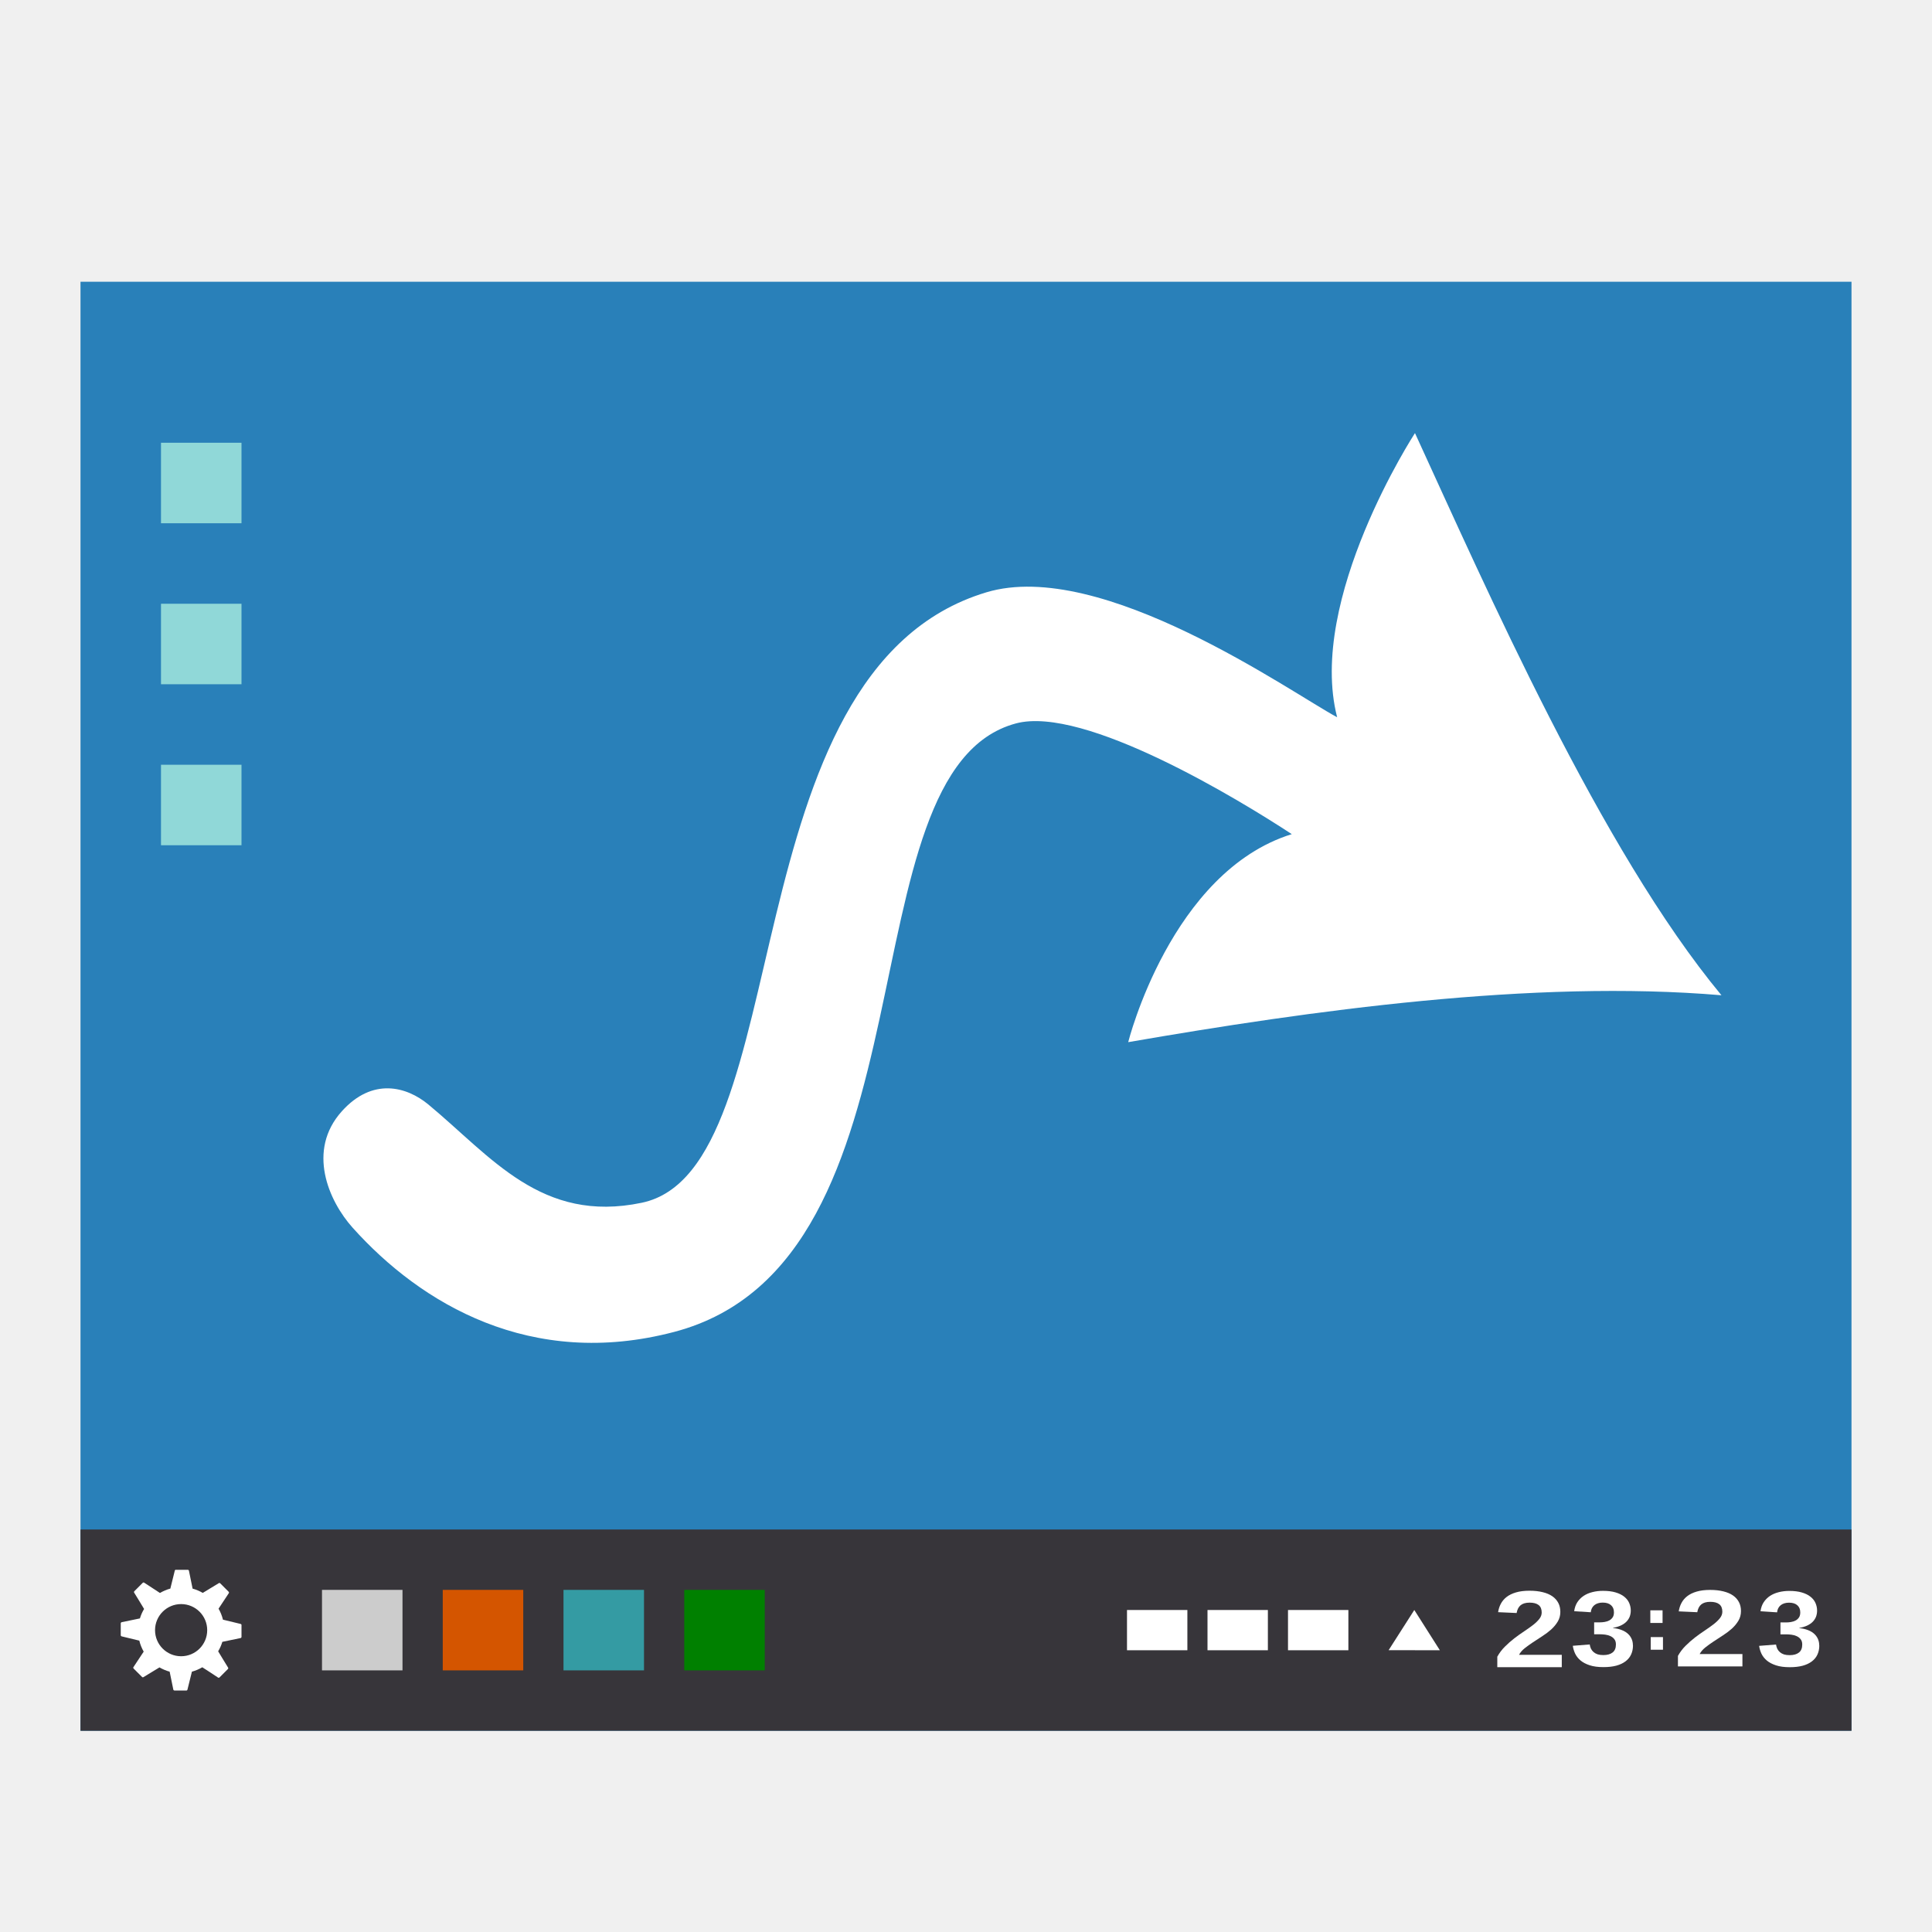
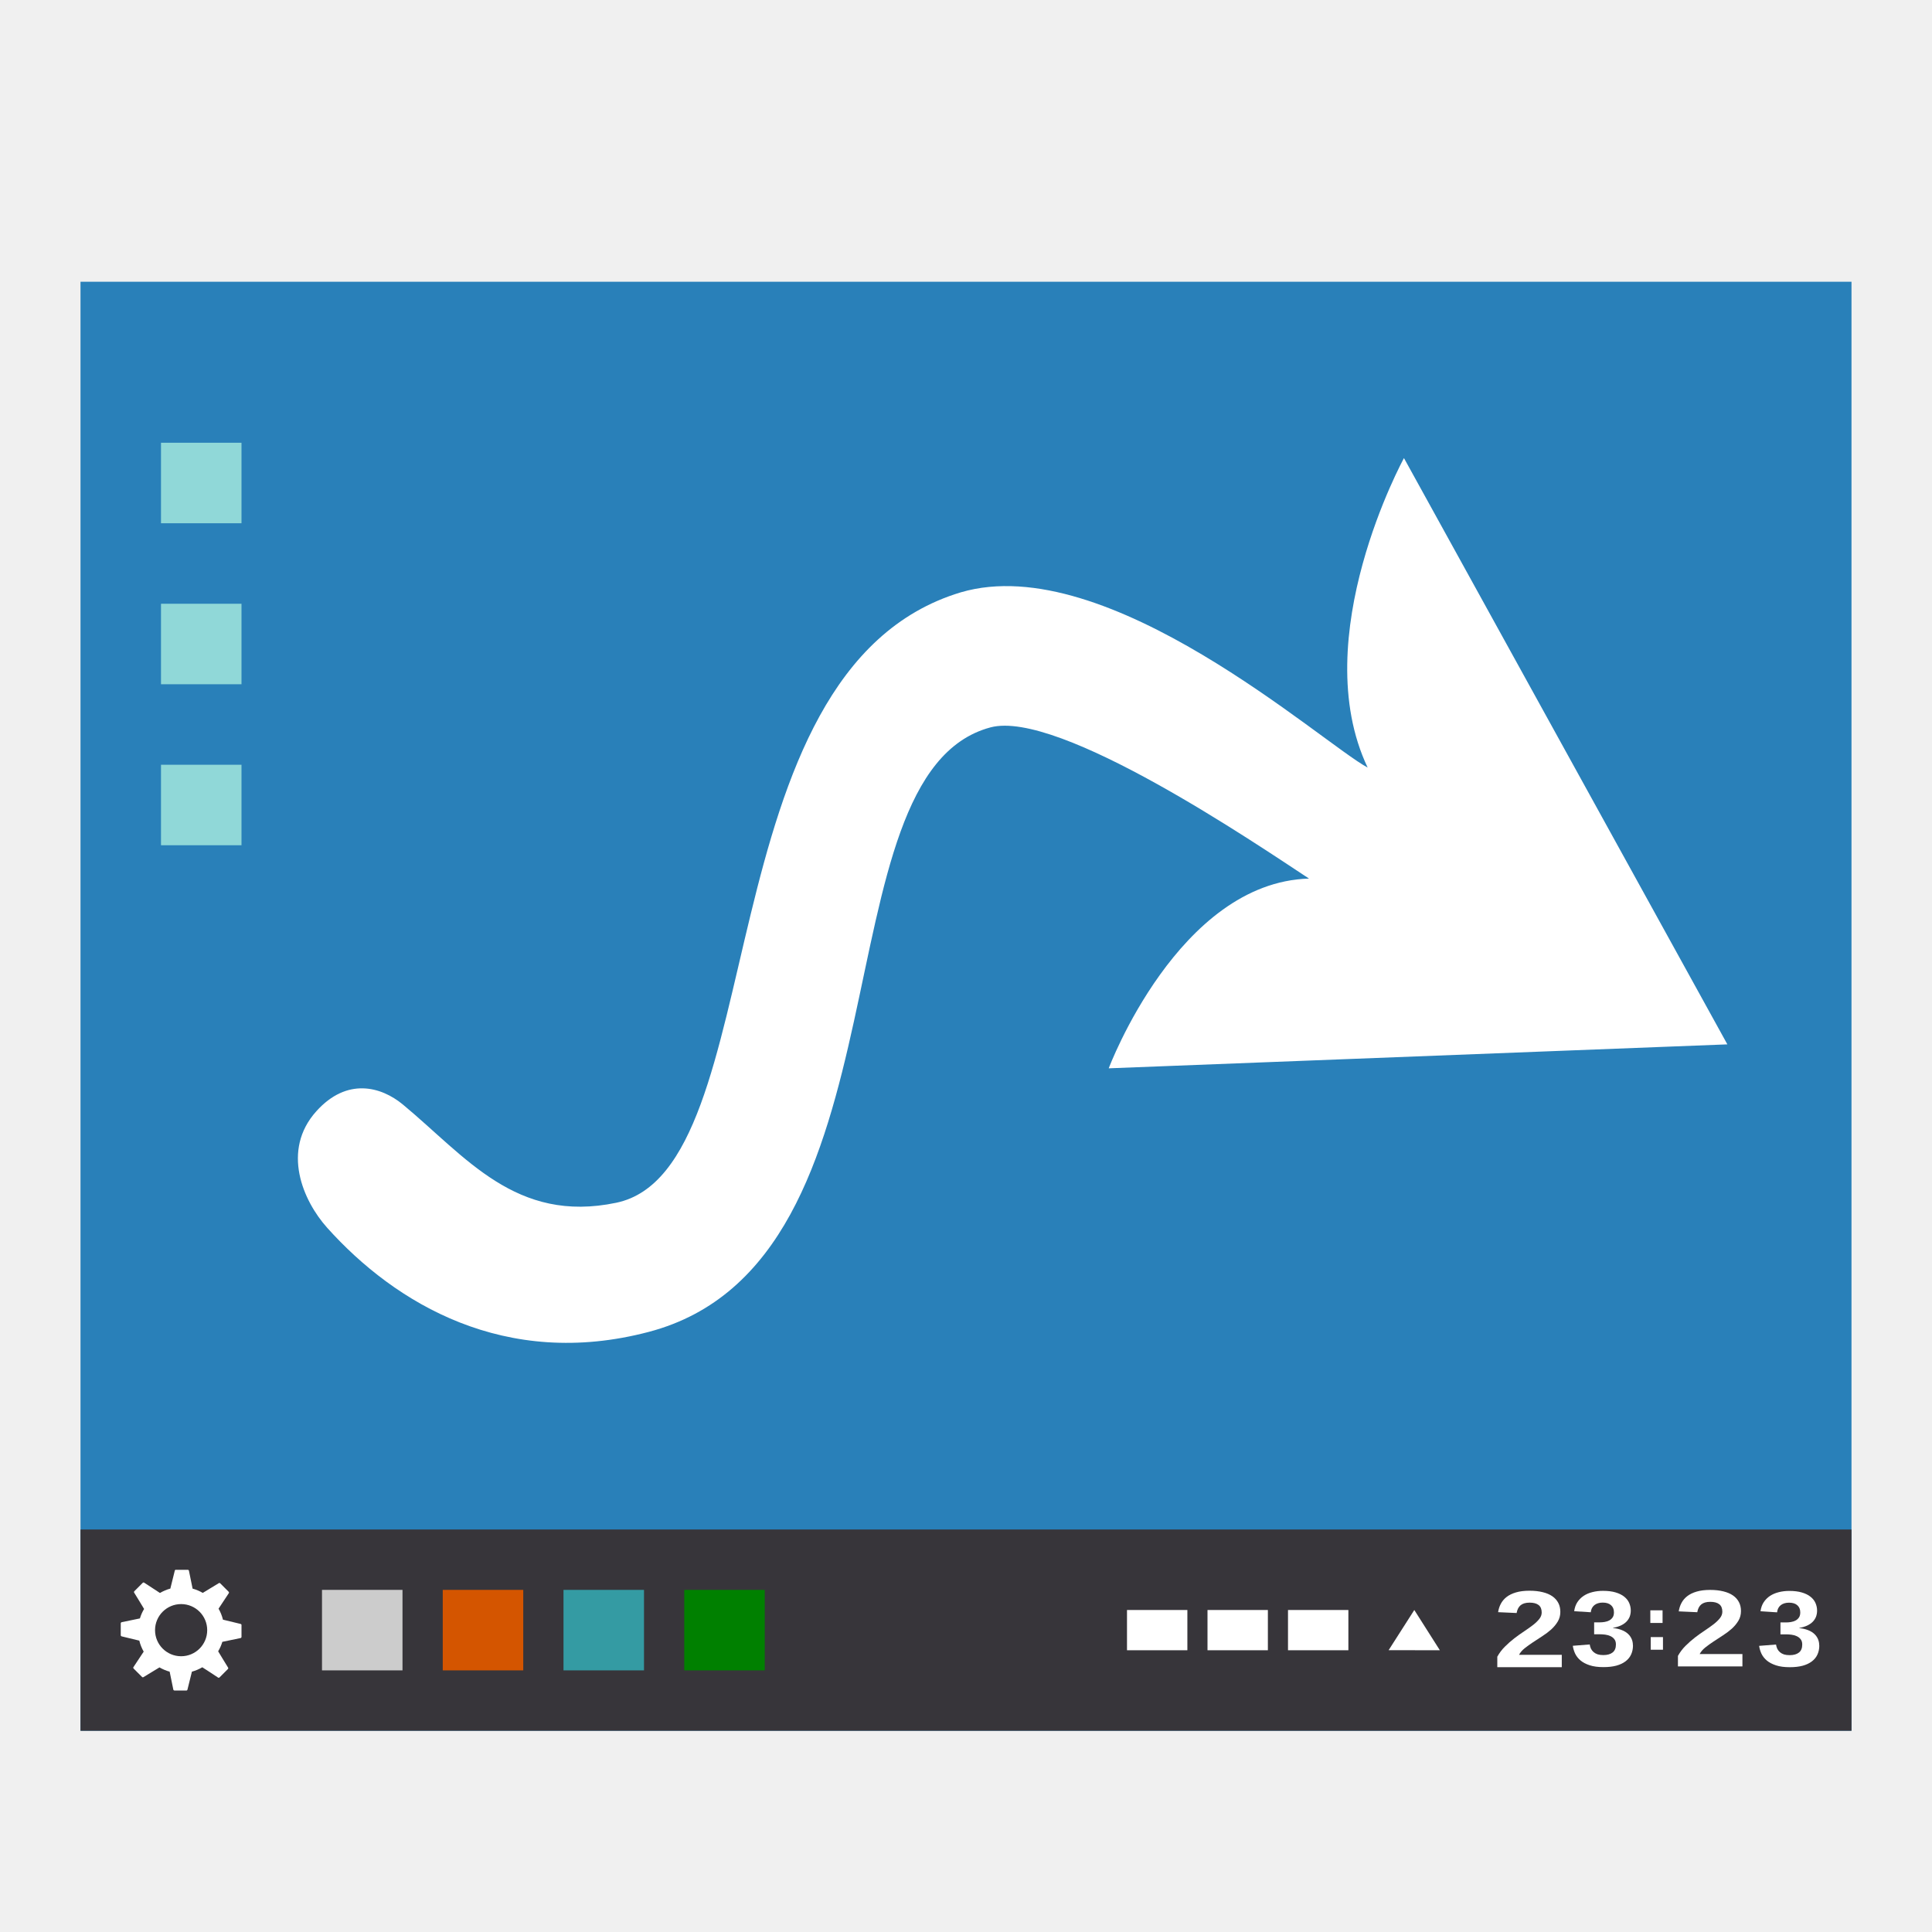
<svg xmlns="http://www.w3.org/2000/svg" width="48" version="1.1" height="48">
  <path style="fill:#2980b9" d="M 2,7 H 46 V 43 H 2 Z" />
  <path style="fill:#37353a" d="m 2,38 h 44 v 5 H 2 Z" />
  <path style="fill:#fff" d="m 32,40 h 1.5 v 1 H 32 Z" />
  <path style="fill:#d45500" d="m 11,39.5 h 2 v 2 h -2 z" />
  <path style="fill:#349ba3" d="m 14,39.5 h 2 v 2 h -2 z" />
  <path style="fill:#ccc" d="m 8,39.5 h 2 v 2 H 8 Z" />
  <path style="fill:#008000" d="m 17,39.5 h 2 v 2 h -2 z" />
  <g style="fill:#fff">
    <path d="m 37.2,41.419 v -0.259 c 0.052,-0.093 0.115,-0.177 0.19,-0.251 0.075,-0.075 0.153,-0.144 0.234,-0.206 0.082,-0.063 0.163,-0.121 0.244,-0.174 0.081,-0.054 0.154,-0.106 0.218,-0.155 0.065,-0.05 0.117,-0.101 0.157,-0.151 0.04,-0.05 0.06,-0.104 0.06,-0.161 0,-0.083 -0.025,-0.145 -0.076,-0.185 -0.051,-0.04 -0.126,-0.06 -0.224,-0.06 -0.097,0 -0.172,0.022 -0.224,0.065 -0.051,0.042 -0.084,0.107 -0.099,0.193 l -.46,-.021 c 0.011,-0.073 0.033,-0.143 0.067,-0.207 0.034,-0.065 0.081,-0.121 0.143,-0.17 0.063,-0.049 0.141,-0.087 0.234,-0.114 0.094,-0.028 0.206,-0.042 0.336,-0.042 0.123,0 0.233,0.012 0.328,0.036 0.095,0.023 0.175,0.057 0.24,0.102 0.065,0.045 0.114,0.101 0.148,0.166 0.034,0.065 0.05,0.139 0.05,0.222 0,0.088 -0.021,0.167 -0.063,0.238 -0.042,0.071 -0.096,0.136 -0.162,0.197 -0.066,0.059 -0.14,0.115 -0.221,0.167 -0.08,0.052 -0.158,0.103 -0.234,0.153 -0.076,0.05 -0.145,0.1 -0.208,0.15 -0.062,0.05 -0.108,0.104 -0.138,0.162 h 1.062 v 0.307 h -1.601" />
    <path d="m 40.571,40.881 c 0,0.083 -0.016,0.159 -0.047,0.225 -0.03,0.066 -0.076,0.122 -0.138,0.169 -0.062,0.047 -0.138,0.083 -0.23,0.108 -0.091,0.024 -0.197,0.036 -0.319,0.036 -0.135,0 -0.249,-0.015 -0.342,-0.046 -0.092,-0.03 -0.168,-0.07 -0.228,-0.12 -0.059,-0.05 -0.103,-0.107 -0.134,-0.171 -0.029,-0.063 -0.048,-0.128 -0.057,-0.193 l .42,-.033 c 0.006,0.039 0.017,0.075 0.032,0.108 0.017,0.032 0.039,0.06 0.066,0.083 0.027,0.023 0.061,0.042 0.1,0.055 0.04,0.012 0.087,0.018 0.141,0.018 0.099,0 0.176,-0.022 0.23,-0.065 0.055,-0.043 0.082,-0.11 0.082,-0.199 0,-0.055 -0.013,-0.099 -0.04,-0.132 -0.025,-0.033 -0.058,-0.058 -0.098,-0.076 -0.039,-0.018 -0.082,-0.03 -0.128,-0.036 -0.046,-0.006 -0.09,-0.009 -0.131,-0.009 h -0.144 v -0.296 h 0.135 c 0.041,0 0.083,-0.003 0.125,-0.01 0.043,-0.007 0.082,-0.02 0.116,-0.038 0.034,-0.018 0.062,-0.043 0.084,-0.076 0.022,-0.033 0.032,-0.075 0.032,-0.125 0,-0.076 -0.024,-0.135 -0.072,-0.177 -0.047,-0.043 -0.116,-0.065 -0.207,-0.065 -0.085,0 -0.154,0.021 -0.207,0.063 -0.052,0.042 -0.082,0.101 -0.09,0.177 l -.412,-.026 c 0.012,-0.086 0.038,-0.161 0.079,-0.224 0.042,-0.063 0.094,-0.116 0.157,-0.158 0.064,-0.042 0.137,-0.073 0.219,-0.093 0.082,-0.021 0.169,-0.031 0.261,-0.031 0.121,0 0.226,0.013 0.313,0.039 0.087,0.026 0.159,0.061 0.214,0.106 0.056,0.044 0.097,0.096 0.123,0.155 0.026,0.059 0.04,0.122 0.04,0.189 0,0.054 -0.009,0.104 -0.026,0.151 -0.018,0.046 -0.045,0.088 -0.081,0.125 -0.035,0.036 -0.081,0.068 -0.137,0.095 -0.056,0.026 -0.122,0.046 -0.198,0.059 v 0.005 c 0.085,0.009 0.159,0.026 0.222,0.052 0.063,0.025 0.114,0.057 0.154,0.095 0.04,0.038 0.07,0.082 0.09,0.13 0.02,0.048 0.029,0.099 0.029,0.152" />
    <rect width="0.304" x="41.002" y="40.008" height="0.314" />
    <rect width="0.304" x="41.012" y="40.673" height="0.314" />
    <path d="m 41.688,41.399 v -0.259 c 0.052,-0.093 0.115,-0.177 0.19,-0.251 0.075,-0.075 0.153,-0.144 0.234,-0.206 0.082,-0.063 0.163,-0.121 0.244,-0.174 0.081,-0.054 0.154,-0.106 0.218,-0.155 0.065,-0.05 0.117,-0.101 0.157,-0.151 0.04,-0.05 0.06,-0.104 0.06,-0.161 0,-0.083 -0.025,-0.145 -0.076,-0.185 -0.051,-0.04 -0.126,-0.06 -0.224,-0.06 -0.097,0 -0.172,0.022 -0.224,0.065 -0.051,0.042 -0.084,0.107 -0.099,0.193 l -.46,-.021 c 0.011,-0.073 0.033,-0.143 0.067,-0.207 0.034,-0.065 0.081,-0.121 0.143,-0.17 0.063,-0.049 0.141,-0.087 0.234,-0.114 0.094,-0.028 0.206,-0.042 0.336,-0.042 0.123,0 0.233,0.012 0.328,0.036 0.095,0.023 0.175,0.057 0.24,0.102 0.065,0.045 0.114,0.101 0.148,0.166 0.034,0.065 0.05,0.139 0.05,0.222 0,0.088 -0.021,0.167 -0.063,0.238 -0.042,0.071 -0.096,0.136 -0.162,0.197 -0.066,0.059 -0.14,0.115 -0.221,0.167 -0.08,0.052 -0.158,0.103 -0.234,0.153 -0.076,0.05 -0.145,0.1 -0.208,0.15 -0.062,0.05 -0.108,0.104 -0.138,0.162 h 1.062 v 0.307 h -1.601" />
    <path d="m 45.2,40.883 c 0,0.083 -0.016,0.159 -0.047,0.225 -0.03,0.066 -0.076,0.122 -0.138,0.169 -0.062,0.047 -0.138,0.083 -0.23,0.108 -0.091,0.024 -0.197,0.036 -0.319,0.036 -0.135,0 -0.249,-0.015 -0.342,-0.046 -0.092,-0.03 -0.168,-0.07 -0.228,-0.12 -0.059,-0.05 -0.103,-0.107 -0.134,-0.171 -0.029,-0.063 -0.048,-0.128 -0.057,-0.193 l .42,-.033 c 0.006,0.039 0.017,0.075 0.032,0.108 0.017,0.032 0.039,0.06 0.066,0.083 0.027,0.023 0.061,0.042 0.1,0.055 0.04,0.012 0.087,0.018 0.141,0.018 0.099,0 0.176,-0.022 0.23,-0.065 0.055,-0.043 0.082,-0.11 0.082,-0.199 0,-0.055 -0.013,-0.099 -0.04,-0.132 -0.025,-0.033 -0.058,-0.058 -0.098,-0.076 -0.039,-0.018 -0.082,-0.03 -0.128,-0.036 -0.046,-0.006 -0.09,-0.009 -0.131,-0.009 h -0.144 v -0.296 h 0.135 c 0.041,0 0.083,-0.003 0.125,-0.01 0.043,-0.007 0.082,-0.02 0.116,-0.038 0.034,-0.018 0.062,-0.043 0.084,-0.076 0.022,-0.033 0.032,-0.075 0.032,-0.125 0,-0.076 -0.024,-0.135 -0.072,-0.177 -0.047,-0.043 -0.116,-0.065 -0.207,-0.065 -0.085,0 -0.154,0.021 -0.207,0.063 -0.052,0.042 -0.082,0.101 -0.09,0.177 l -.412,-.026 c 0.012,-0.086 0.038,-0.161 0.079,-0.224 0.042,-0.063 0.094,-0.116 0.157,-0.158 0.064,-0.042 0.137,-0.073 0.219,-0.093 0.082,-0.021 0.169,-0.031 0.261,-0.031 0.121,0 0.226,0.013 0.313,0.039 0.087,0.026 0.159,0.061 0.214,0.106 0.056,0.044 0.097,0.096 0.123,0.155 0.026,0.059 0.04,0.122 0.04,0.189 0,0.054 -0.009,0.104 -0.026,0.151 -0.018,0.046 -0.045,0.088 -0.081,0.125 -0.035,0.036 -0.081,0.068 -0.137,0.095 -0.056,0.026 -0.122,0.046 -0.198,0.059 v 0.005 c 0.085,0.009 0.159,0.026 0.222,0.052 0.063,0.025 0.114,0.057 0.154,0.095 0.04,0.038 0.07,0.082 0.09,0.13 0.02,0.048 0.029,0.099 0.029,0.152" />
    <path d="m 30,40 h 1.5 v 1 H 30 Z" />
    <path d="m 28,40 h 1.5 v 1 H 28 Z" />
    <path d="M 34.5,40.998 35.138,40 l 0.635,1 z" />
  </g>
  <g style="fill:#90d8d8">
    <path d="m 4,11 h 2 v 2 H 4 Z" />
    <path d="m 4,15 h 2 v 2 H 4 Z" />
    <path d="m 4,19 h 2 v 2 H 4 Z" />
  </g>
  <g style="fill:#fff">
-     <path d="m 4.368,39 c -0.013,0 -0.022,0.008 -0.025,0.02 l -.111,.448 c -0.092,0.025 -0.178,0.062 -0.258,0.109 l -.197,-.129 -.195,-.127 c -0.011,-0.007 -0.026,-0.006 -0.035,0.003 l -.21,.21 c -0.009,0.009 -0.012,0.022 -0.005,0.033 l .144,.235 .104,.172 c -0.044,0.073 -0.079,0.152 -0.104,0.235 l -.453,.094 c -0.013,0.003 -0.023,0.015 -0.023,0.028 v 0.296 c 0,0.013 0.011,0.025 0.023,0.028 l .438,.106 c 0.023,0.097 0.061,0.189 0.109,0.273 l -.256,.387 c -0.007,0.011 -0.004,0.024 0.005,0.033 l .21,.21 c 0.009,0.009 0.022,0.012 0.033,0.005 l .4,-.243 c 0.078,0.045 0.164,0.082 0.253,0.106 l .091,.445 c 0.003,0.013 0.015,0.023 0.028,0.023 h 0.298 c 0.013,0 0.022,-0.008 0.025,-0.02 l .111,-.448 c 0.092,-0.025 0.178,-0.062 0.258,-0.109 l .197,.127 .195,.129 c 0.011,0.007 0.026,0.006 0.035,-0.003 l .21,-.21 c 0.002,-0.002 0.004,-0.005 0.005,-0.008 0.004,-0.008 0.005,-0.017 0,-0.025 l -.144,-.235 -.104,-.172 c 0.044,-0.073 0.079,-0.152 0.104,-0.235 l .453,-.094 c 0.013,-0.003 0.023,-0.015 0.023,-0.028 v -0.298 c 0,-0.013 -0.011,-0.022 -0.023,-0.025 l -.438,-.106 c -0.023,-0.097 -0.061,-0.189 -0.109,-0.273 l .256,-.387 c 0.007,-0.011 0.004,-0.024 -0.005,-0.033 l -.21,-.21 c -0.009,-0.009 -0.022,-0.012 -0.033,-0.005 l -.4,.243 c -0.078,-0.045 -0.164,-0.082 -0.253,-0.106 l -.091,-.445 c -0.003,-0.013 -0.015,-0.023 -0.028,-0.023 h -0.298 Z  m .132,.853 c 0.358,0 0.648,0.29 0.648,0.648 0,0.358 -0.29,0.648 -0.648,0.648 -0.358,0 -0.648,-0.29 -0.648,-0.648 0,-0.358 0.29,-0.648 0.648,-0.648 Z " />
-     <path d="m 35.154,10.761 c 0,0 -2.688,4.125 -1.933,7.059 -1.137,-0.609 -5.853,-3.964 -8.715,-3.104 -6.461,1.941 -4.611,14.34 -8.561,15.166 -2.493,0.522 -3.736,-1.142 -5.3,-2.439 -0.544,-0.451 -1.392,-0.68 -2.152,0.166 -0.875,0.973 -0.332,2.224 0.27,2.895 1.694,1.888 4.429,3.524 7.987,2.587 6.655,-1.751 4.121,-13.949 8.491,-15.118 1.696,-0.454 5.563,1.904 6.853,2.751 -3.004,0.934 -4.064,5.168 -4.064,5.168 4.516,-0.782 10.059,-1.563 14.739,-1.165 -3.003,-3.623 -5.843,-10.11 -7.614,-13.966 z " />
+     <path d="m 4.368,39 c -0.013,0 -0.022,0.008 -0.025,0.02 l -.111,.448 c -0.092,0.025 -0.178,0.062 -0.258,0.109 l -.197,-.129 -.195,-.127 c -0.011,-0.007 -0.026,-0.006 -0.035,0.003 l -.21,.21 c -0.009,0.009 -0.012,0.022 -0.005,0.033 l .144,.235 .104,.172 c -0.044,0.073 -0.079,0.152 -0.104,0.235 l -.453,.094 c -0.013,0.003 -0.023,0.015 -0.023,0.028 v 0.296 c 0,0.013 0.011,0.025 0.023,0.028 l .438,.106 c 0.023,0.097 0.061,0.189 0.109,0.273 l -.256,.387 c -0.007,0.011 -0.004,0.024 0.005,0.033 l .21,.21 c 0.009,0.009 0.022,0.012 0.033,0.005 l .4,-.243 c 0.078,0.045 0.164,0.082 0.253,0.106 l .091,.445 c 0.003,0.013 0.015,0.023 0.028,0.023 h 0.298 c 0.013,0 0.022,-0.008 0.025,-0.02 l .111,-.448 c 0.092,-0.025 0.178,-0.062 0.258,-0.109 l .197,.127 .195,.129 c 0.011,0.007 0.026,0.006 0.035,-0.003 l .21,-.21 c 0.002,-0.002 0.004,-0.005 0.005,-0.008 0.004,-0.008 0.005,-0.017 0,-0.025 l -.144,-.235 -.104,-.172 c 0.044,-0.073 0.079,-0.152 0.104,-0.235 l .453,-.094 c 0.013,-0.003 0.023,-0.015 0.023,-0.028 v -0.298 c 0,-0.013 -0.011,-0.022 -0.023,-0.025 l -.438,-.106 c -0.023,-0.097 -0.061,-0.189 -0.109,-0.273 l .256,-.387 c 0.007,-0.011 0.004,-0.024 -0.005,-0.033 l -.21,-.21 c -0.009,-0.009 -0.022,-0.012 -0.033,-0.005 l -.4,.243 c -0.078,-0.045 -0.164,-0.082 -0.253,-0.106 l -.091,-.445 c -0.003,-0.013 -0.015,-0.023 -0.028,-0.023 h -0.298 Z  m .132,.853 c 0.358,0 0.648,0.29 0.648,0.648 0,0.358 -0.29,0.648 -0.648,0.648 -0.358,0 -0.648,-0.29 -0.648,-0.648 0,-0.358 0.29,-0.648 0.648,-0.648 z " />
+     <path d="m 34.881,11.381 c 0,0 -2.438,4.455 -0.902,7.689 -1.137,-0.609 -6.464,-5.424 -10.107,-4.354 -6.461,1.941 -4.611,14.34 -8.561,15.166 -2.493,0.522 -3.736,-1.142 -5.3,-2.439 -0.544,-0.451 -1.392,-0.68 -2.152,0.166 -0.875,0.973 -0.332,2.224 0.27,2.895 1.694,1.888 4.429,3.524 7.987,2.587 6.655,-1.751 4.121,-13.849 8.491,-15.019 1.696,-0.454 6.625,2.909 7.915,3.756 -3.244,0.093 -4.976,4.714 -4.976,4.714 l 15.37,-.595 z " />
  </g>
</svg>
